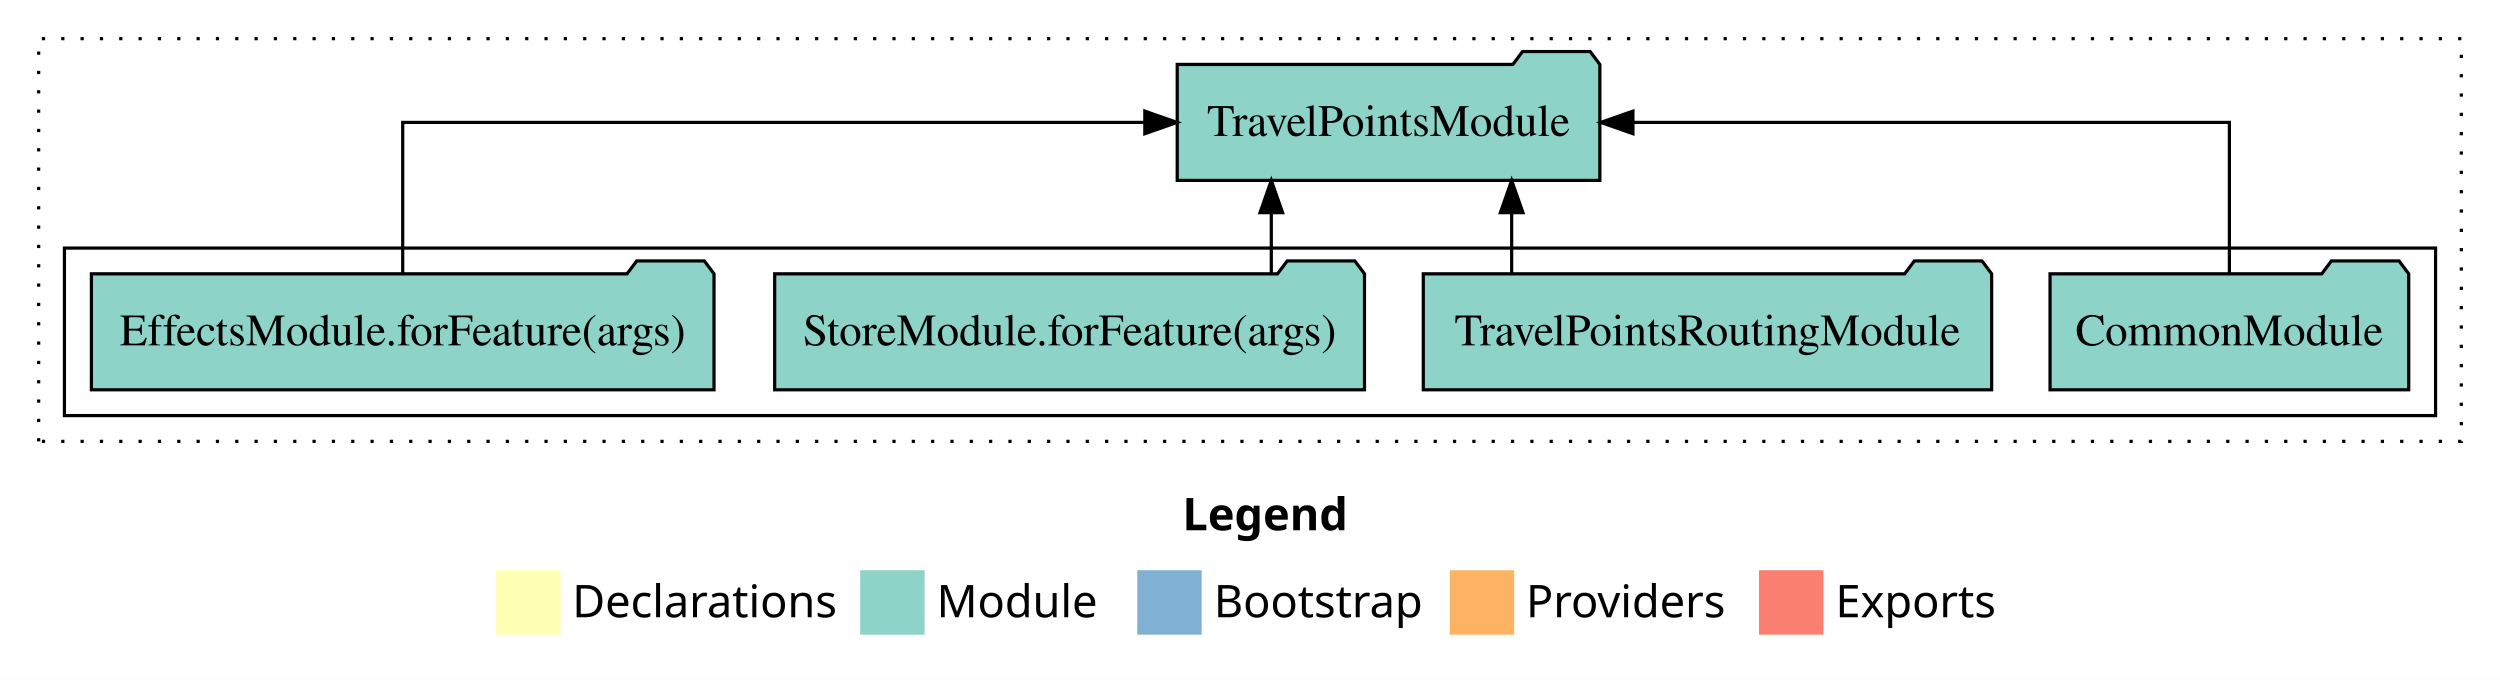
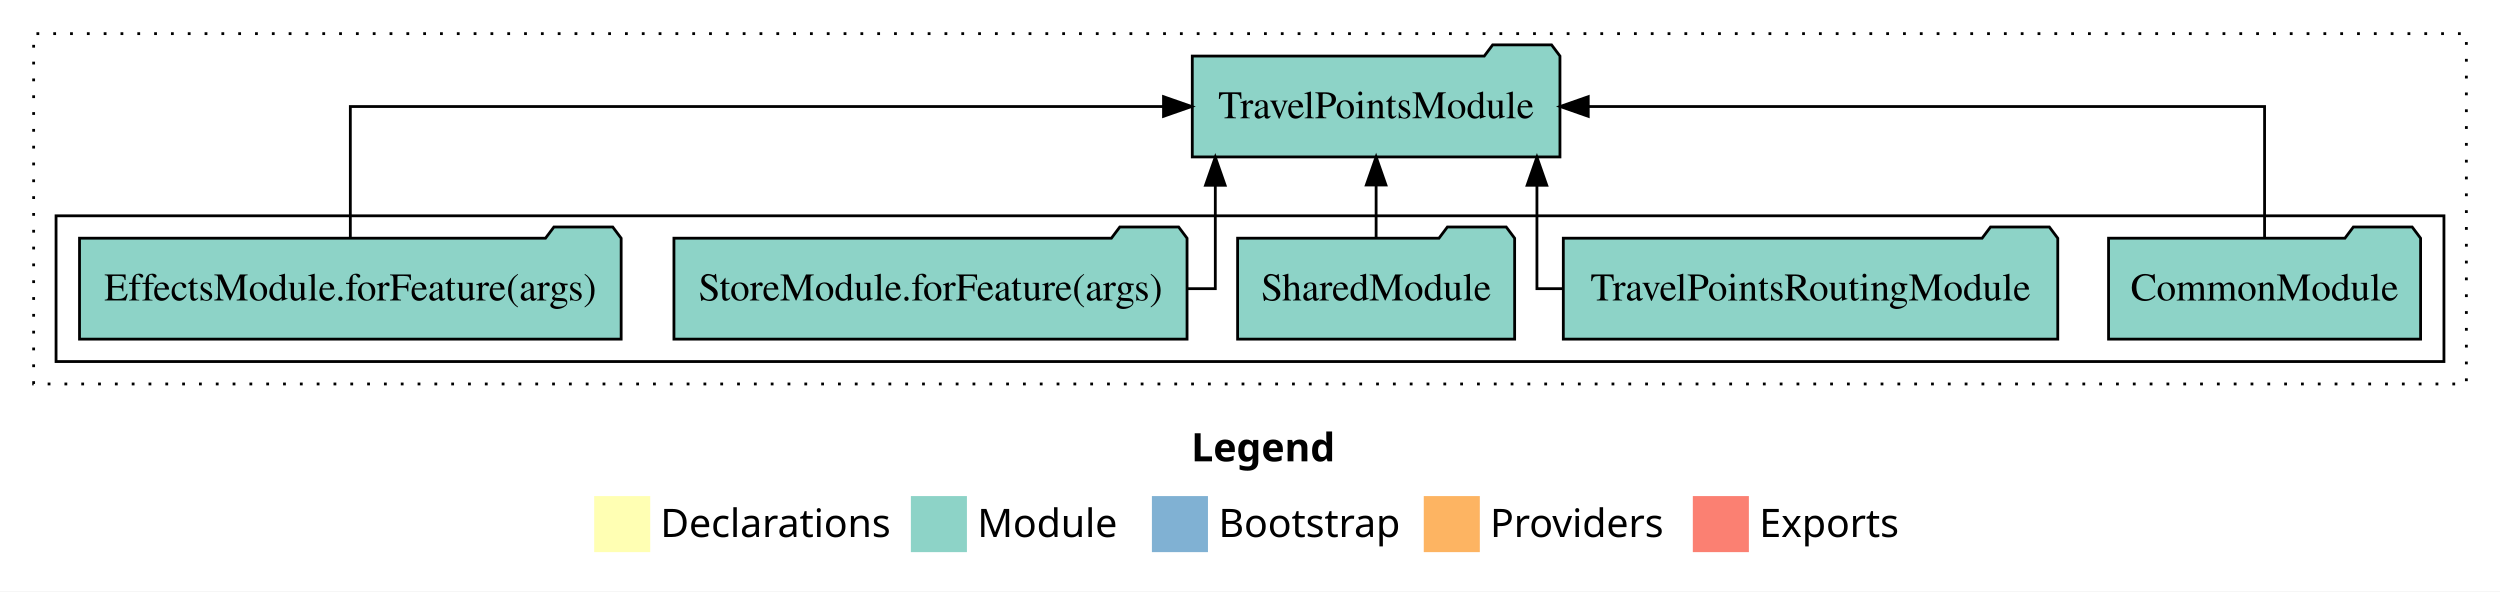
- <svg xmlns="http://www.w3.org/2000/svg" width="776pt" height="211pt" viewBox="0.00 0.00 776.00 211.00">
+ <svg xmlns="http://www.w3.org/2000/svg" width="892pt" height="211pt" viewBox="0.00 0.00 892.00 211.00">
  <g id="graph0" class="graph" transform="scale(1 1) rotate(0) translate(4 207)">
-     <polygon fill="#ffffff" stroke="transparent" points="-4,4 -4,-207 772,-207 772,4 -4,4" />
-     <text text-anchor="start" x="363.009" y="-42.4" font-family="sans-serif" font-weight="bold" font-size="14.00" fill="#000000">Legend</text>
-     <polygon fill="#ffffb3" stroke="transparent" points="150,-10 150,-30 170,-30 170,-10 150,-10" />
-     <text text-anchor="start" x="173.629" y="-15.4" font-family="sans-serif" font-size="14.00" fill="#000000">  Declarations</text>
-     <polygon fill="#8dd3c7" stroke="transparent" points="263,-10 263,-30 283,-30 283,-10 263,-10" />
-     <text text-anchor="start" x="286.725" y="-15.4" font-family="sans-serif" font-size="14.00" fill="#000000">  Module</text>
-     <polygon fill="#80b1d3" stroke="transparent" points="349,-10 349,-30 369,-30 369,-10 349,-10" />
-     <text text-anchor="start" x="372.781" y="-15.4" font-family="sans-serif" font-size="14.00" fill="#000000">  Bootstrap</text>
-     <polygon fill="#fdb462" stroke="transparent" points="446,-10 446,-30 466,-30 466,-10 446,-10" />
-     <text text-anchor="start" x="469.673" y="-15.4" font-family="sans-serif" font-size="14.00" fill="#000000">  Providers</text>
-     <polygon fill="#fb8072" stroke="transparent" points="542,-10 542,-30 562,-30 562,-10 542,-10" />
-     <text text-anchor="start" x="565.726" y="-15.4" font-family="sans-serif" font-size="14.00" fill="#000000">  Exports</text>
+     <polygon fill="#ffffff" stroke="transparent" points="-4,4 -4,-207 888,-207 888,4 -4,4" />
+     <text text-anchor="start" x="421.009" y="-42.4" font-family="sans-serif" font-weight="bold" font-size="14.00" fill="#000000">Legend</text>
+     <polygon fill="#ffffb3" stroke="transparent" points="208,-10 208,-30 228,-30 228,-10 208,-10" />
+     <text text-anchor="start" x="231.629" y="-15.4" font-family="sans-serif" font-size="14.00" fill="#000000">  Declarations</text>
+     <polygon fill="#8dd3c7" stroke="transparent" points="321,-10 321,-30 341,-30 341,-10 321,-10" />
+     <text text-anchor="start" x="344.725" y="-15.4" font-family="sans-serif" font-size="14.00" fill="#000000">  Module</text>
+     <polygon fill="#80b1d3" stroke="transparent" points="407,-10 407,-30 427,-30 427,-10 407,-10" />
+     <text text-anchor="start" x="430.781" y="-15.4" font-family="sans-serif" font-size="14.00" fill="#000000">  Bootstrap</text>
+     <polygon fill="#fdb462" stroke="transparent" points="504,-10 504,-30 524,-30 524,-10 504,-10" />
+     <text text-anchor="start" x="527.673" y="-15.4" font-family="sans-serif" font-size="14.00" fill="#000000">  Providers</text>
+     <polygon fill="#fb8072" stroke="transparent" points="600,-10 600,-30 620,-30 620,-10 600,-10" />
+     <text text-anchor="start" x="623.726" y="-15.4" font-family="sans-serif" font-size="14.00" fill="#000000">  Exports</text>
    <g id="clust1" class="cluster">
-       <polygon fill="none" stroke="#000000" stroke-dasharray="1,5" points="8,-70 8,-195 760,-195 760,-70 8,-70" />
+       <polygon fill="none" stroke="#000000" stroke-dasharray="1,5" points="8,-70 8,-195 876,-195 876,-70 8,-70" />
    </g>
    <g id="clust3" class="cluster">
-       <polygon fill="none" stroke="#000000" points="16,-78 16,-130 752,-130 752,-78 16,-78" />
+       <polygon fill="none" stroke="#000000" points="16,-78 16,-130 868,-130 868,-78 16,-78" />
    </g>
    <g id="node1" class="node">
-       <polygon fill="#8dd3c7" stroke="#000000" points="743.668,-122 740.668,-126 719.668,-126 716.668,-122 632.332,-122 632.332,-86 743.668,-86 743.668,-122" />
-       <text text-anchor="middle" x="688" y="-99.8" font-family="Times,serif" font-size="14.00" fill="#000000">CommonModule</text>
+       <polygon fill="#8dd3c7" stroke="#000000" points="859.668,-122 856.668,-126 835.668,-126 832.668,-122 748.332,-122 748.332,-86 859.668,-86 859.668,-122" />
+       <text text-anchor="middle" x="804" y="-99.8" font-family="Times,serif" font-size="14.00" fill="#000000">CommonModule</text>
    </g>
-     <g id="node5" class="node">
-       <polygon fill="#8dd3c7" stroke="#000000" points="492.591,-187 489.591,-191 468.591,-191 465.591,-187 361.409,-187 361.409,-151 492.591,-151 492.591,-187" />
-       <text text-anchor="middle" x="427" y="-164.8" font-family="Times,serif" font-size="14.00" fill="#000000">TravelPointsModule</text>
+     <g id="node6" class="node">
+       <polygon fill="#8dd3c7" stroke="#000000" points="552.591,-187 549.591,-191 528.591,-191 525.591,-187 421.409,-187 421.409,-151 552.591,-151 552.591,-187" />
+       <text text-anchor="middle" x="487" y="-164.8" font-family="Times,serif" font-size="14.00" fill="#000000">TravelPointsModule</text>
    </g>
    <g id="edge1" class="edge">
-       <path fill="none" stroke="#000000" d="M688,-122.106C688,-141.339 688,-169 688,-169 688,-169 502.861,-169 502.861,-169" />
-       <polygon fill="#000000" stroke="#000000" points="502.861,-165.5 492.861,-169 502.861,-172.5 502.861,-165.5" />
+       <path fill="none" stroke="#000000" d="M804,-122.106C804,-141.339 804,-169 804,-169 804,-169 562.683,-169 562.683,-169" />
+       <polygon fill="#000000" stroke="#000000" points="562.683,-165.5 552.683,-169 562.683,-172.5 562.683,-165.5" />
    </g>
    <g id="node2" class="node">
-       <polygon fill="#8dd3c7" stroke="#000000" points="614.209,-122 611.209,-126 590.209,-126 587.209,-122 437.791,-122 437.791,-86 614.209,-86 614.209,-122" />
-       <text text-anchor="middle" x="526" y="-99.8" font-family="Times,serif" font-size="14.00" fill="#000000">TravelPointsRoutingModule</text>
+       <polygon fill="#8dd3c7" stroke="#000000" points="730.209,-122 727.209,-126 706.209,-126 703.209,-122 553.791,-122 553.791,-86 730.209,-86 730.209,-122" />
+       <text text-anchor="middle" x="642" y="-99.8" font-family="Times,serif" font-size="14.00" fill="#000000">TravelPointsRoutingModule</text>
    </g>
    <g id="edge2" class="edge">
-       <path fill="none" stroke="#000000" d="M465.221,-122.106C465.221,-122.106 465.221,-140.991 465.221,-140.991" />
-       <polygon fill="#000000" stroke="#000000" points="461.721,-140.991 465.221,-150.991 468.721,-140.991 461.721,-140.991" />
+       <path fill="none" stroke="#000000" d="M553.739,-104C547.955,-104 544.378,-104 544.378,-104 544.378,-104 544.378,-140.894 544.378,-140.894" />
+       <polygon fill="#000000" stroke="#000000" points="540.878,-140.894 544.378,-150.894 547.878,-140.894 540.878,-140.894" />
    </g>
    <g id="node3" class="node">
+       <polygon fill="#8dd3c7" stroke="#000000" points="536.423,-122 533.423,-126 512.423,-126 509.423,-122 437.577,-122 437.577,-86 536.423,-86 536.423,-122" />
+       <text text-anchor="middle" x="487" y="-99.8" font-family="Times,serif" font-size="14.00" fill="#000000">SharedModule</text>
+     </g>
+     <g id="edge3" class="edge">
+       <path fill="none" stroke="#000000" d="M487,-122.106C487,-122.106 487,-140.991 487,-140.991" />
+       <polygon fill="#000000" stroke="#000000" points="483.5,-140.991 487,-150.991 490.5,-140.991 483.5,-140.991" />
+     </g>
+     <g id="node4" class="node">
      <polygon fill="#8dd3c7" stroke="#000000" points="419.539,-122 416.539,-126 395.539,-126 392.539,-122 236.461,-122 236.461,-86 419.539,-86 419.539,-122" />
      <text text-anchor="middle" x="328" y="-99.8" font-family="Times,serif" font-size="14.00" fill="#000000">StoreModule.forFeature(args)</text>
    </g>
-     <g id="edge3" class="edge">
-       <path fill="none" stroke="#000000" d="M390.612,-122.106C390.612,-122.106 390.612,-140.991 390.612,-140.991" />
-       <polygon fill="#000000" stroke="#000000" points="387.112,-140.991 390.612,-150.991 394.112,-140.991 387.112,-140.991" />
+     <g id="edge4" class="edge">
+       <path fill="none" stroke="#000000" d="M419.878,-104C425.899,-104 429.622,-104 429.622,-104 429.622,-104 429.622,-140.894 429.622,-140.894" />
+       <polygon fill="#000000" stroke="#000000" points="426.122,-140.894 429.622,-150.894 433.122,-140.894 426.122,-140.894" />
    </g>
-     <g id="node4" class="node">
+     <g id="node5" class="node">
      <polygon fill="#8dd3c7" stroke="#000000" points="217.628,-122 214.628,-126 193.628,-126 190.628,-122 24.372,-122 24.372,-86 217.628,-86 217.628,-122" />
      <text text-anchor="middle" x="121" y="-99.8" font-family="Times,serif" font-size="14.00" fill="#000000">EffectsModule.forFeature(args)</text>
    </g>
-     <g id="edge4" class="edge">
-       <path fill="none" stroke="#000000" d="M121,-122.106C121,-141.339 121,-169 121,-169 121,-169 351.355,-169 351.355,-169" />
-       <polygon fill="#000000" stroke="#000000" points="351.355,-172.5 361.355,-169 351.355,-165.5 351.355,-172.5" />
+     <g id="edge5" class="edge">
+       <path fill="none" stroke="#000000" d="M121,-122.106C121,-141.339 121,-169 121,-169 121,-169 411.144,-169 411.144,-169" />
+       <polygon fill="#000000" stroke="#000000" points="411.144,-172.5 421.144,-169 411.144,-165.5 411.144,-172.5" />
    </g>
  </g>
</svg>
